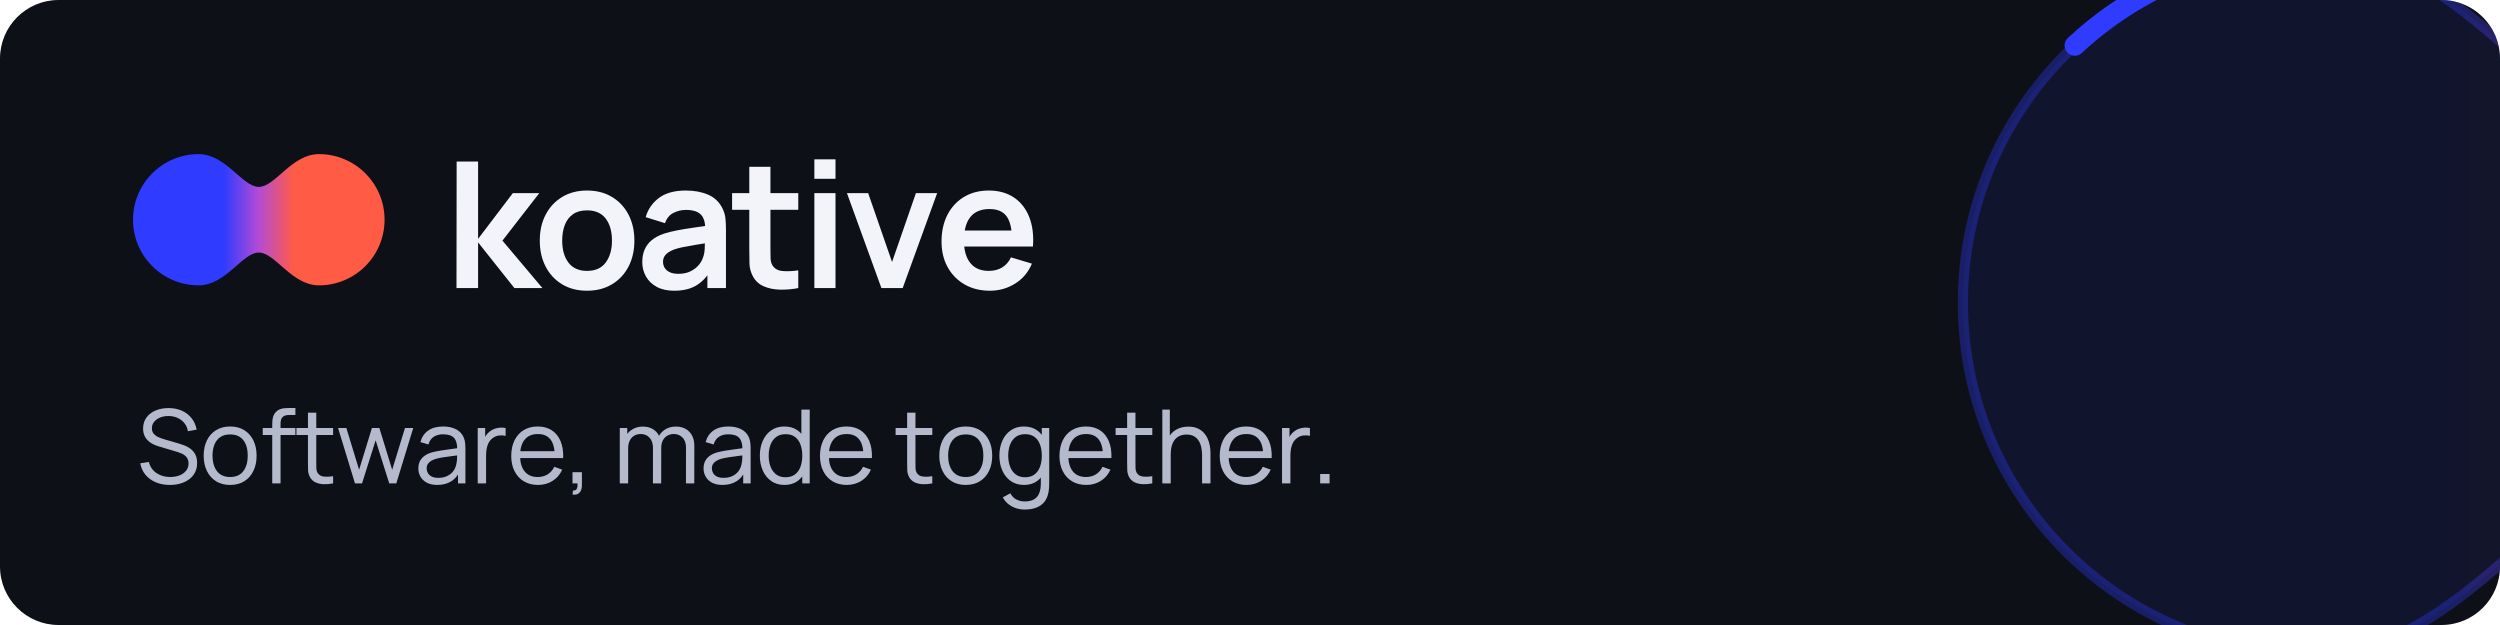
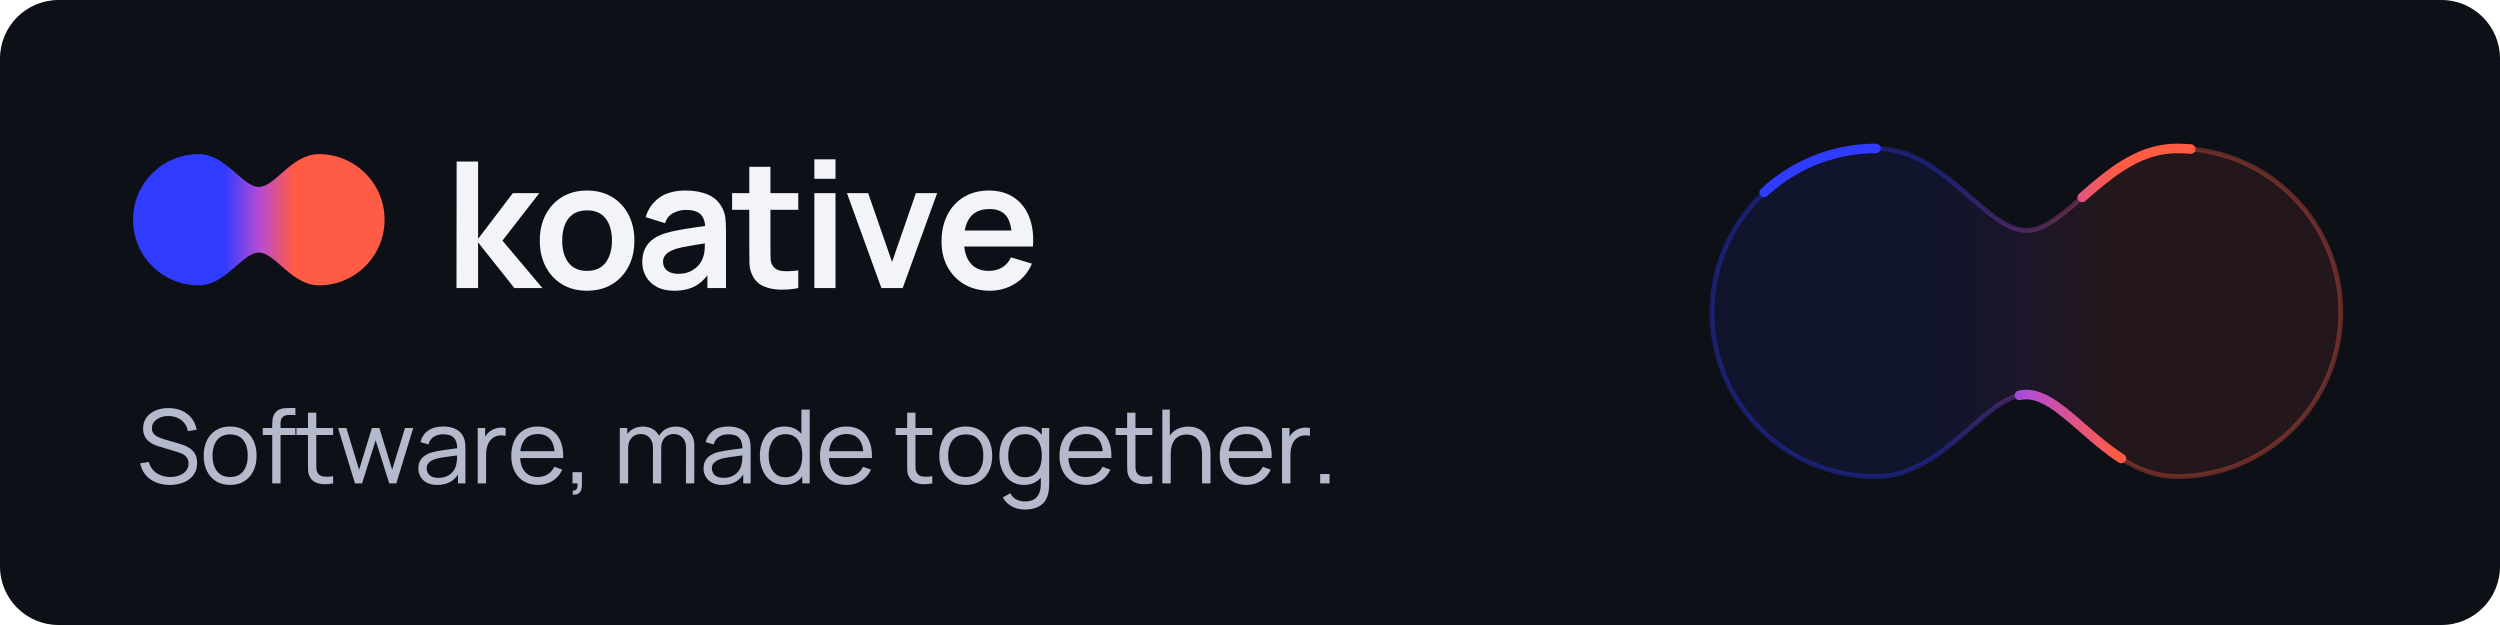
<svg xmlns="http://www.w3.org/2000/svg" viewBox="0 0 512 128" role="img" aria-labelledby="title desc">
  <defs>
    <linearGradient id="brand" x1="4" x2="96" y1="0" y2="0" gradientUnits="userSpaceOnUse">
      <stop offset=".36" stop-color="#2F3BFF" />
      <stop offset=".5" stop-color="#B44BD6" />
      <stop offset=".64" stop-color="#FF5B45" />
    </linearGradient>
    <clipPath id="frame">
      <rect width="512" height="128" rx="12" />
    </clipPath>
  </defs>
  <style>
.trace {stroke-dasharray:18 82;stroke-dashoffset:0;animation:connect 4s cubic-bezier(.16,1,.3,1) 1;}
@keyframes connect {from {stroke-dashoffset:100} to {stroke-dashoffset:0}}
@media(prefers-reduced-motion:reduce){.trace{animation:none}}
</style>
  <g clip-path="url(#frame)">
    <rect width="512" height="128" fill="#0d1017" />
    <g transform="translate(25 17) scale(.56)">
      <path d="M28 26A24 24 0 0 0 28 74C38 74 44 62 50 62C56 62 62 74 72 74A24 24 0 0 0 72 26C62 26 56 38 50 38C44 38 38 26 28 26Z" fill="url(#brand)" />
    </g>
    <g fill="#f3f4f9" transform="translate(91 59) scale(0.018 -0.018)">
      <path transform="translate(0 0)" d="M138.333 0 140 1440H383.996V560L779 1080H1079.995L660.992 540L1115.997 0H797.001L383.996 520V0Z" />
      <path transform="translate(1006.0 0)" d="M617.332 -30Q454.832 -30 333.999 43.0Q213.166 116 146.583 244.583Q80 373.167 80 540.333Q80 709.5 148 837.917Q216 966.333 336.916 1038.167Q457.832 1110 617.332 1110Q779.999 1110 901.249 1037.083Q1022.498 964.167 1089.415 835.75Q1156.331 707.333 1156.331 540.333Q1156.331 371.833 1088.915 243.333Q1021.498 114.833 900.165 42.417Q778.832 -30 617.332 -30ZM617.332 195.663Q760.5 195.663 830.918 291.997Q901.335 388.332 901.335 540.333Q901.335 697.168 830.001 790.753Q758.667 884.337 617.332 884.337Q520.331 884.337 457.914 840.67Q395.497 797.003 365.246 719.668Q334.996 642.334 334.996 540.333Q334.996 382.832 406.663 289.248Q478.331 195.663 617.332 195.663Z" />
      <path transform="translate(2172.0 0)" d="M442.334 -30Q324.667 -30 243.75 14.417Q162.833 58.833 121.417 132.917Q80 207 80 296Q80 374.333 106.084 436.417Q132.167 498.5 186.251 544.083Q240.335 589.666 325.668 618.999Q391.335 640.499 478.419 657.083Q565.503 673.666 668.169 688.249Q770.836 702.832 883.334 719.665L796.669 671.333Q797.502 783.168 746.752 836.252Q696.001 889.337 574.666 889.337Q501.998 889.337 434.081 855.086Q366.164 820.835 338.997 738.334L118.667 807.333Q158.833 944 271.583 1027Q384.333 1110 575.333 1110Q719.5 1110 828.666 1063.166Q937.832 1016.333 991.332 908.999Q1020.332 852.333 1026.332 792.833Q1032.332 733.333 1032.332 662.667V0H821.002V234.335L856.002 195.669Q783.002 79.168 685.418 24.584Q587.834 -30 442.334 -30ZM489.999 162.331Q572 162.331 629.834 191.414Q687.668 220.498 722.335 262.082Q757.002 303.667 768.669 341.335Q787.502 387.335 790.419 446.752Q793.335 506.169 793.335 543.335L867.335 521.002Q757.669 503.502 679.586 490.835Q601.502 478.169 545.834 466.752Q490.166 455.335 446.999 441.002Q405.498 425.669 376.415 405.918Q347.331 386.168 331.83 360.001Q316.33 333.834 316.33 299Q316.33 259.499 336.08 228.582Q355.83 197.665 394.414 179.998Q432.998 162.331 489.999 162.331Z" />
      <path transform="translate(3254.0 0)" d="M772.998 0Q666.165 -20.5 563.416 -17.667Q460.667 -14.833 379.917 20.333Q299.168 55.5 257.334 132.667Q220.001 203.166 217.835 275.999Q215.668 348.832 215.668 441.331V1380H456.331V454.664Q456.331 390.497 457.831 341.248Q459.331 291.998 478.331 260.664Q514.331 201.164 593.164 194.247Q671.998 187.33 772.998 201.664ZM20 891.003V1080H772.998V891.003Z" />
      <path transform="translate(4050.0 0)" d="M160 1243.668V1464.999H400.663V1243.668ZM160 0V1080H400.663V0Z" />
      <path transform="translate(4541.0 0)" d="M432 0 40 1080H281.33L552.998 296.996L824.333 1080H1065.996L673.996 0Z" />
      <path transform="translate(5577.0 0)" d="M630.665 -30Q466.832 -30 342.999 41.083Q219.166 112.167 149.583 238.083Q80 364 80 528.334Q80 705.334 148.25 835.834Q216.5 966.333 337.416 1038.167Q458.332 1110 617.332 1110Q784.832 1110 902.332 1031.667Q1019.832 953.334 1077.082 810.334Q1134.332 667.334 1120.165 472.668H881.002V560.666Q880.002 737.001 819.001 818.169Q758 899.336 627.332 899.336Q479.498 899.336 407.247 807.669Q334.996 716.001 334.996 540Q334.996 375.665 407.247 285.664Q479.498 195.663 617.332 195.663Q706.333 195.663 770.668 235.33Q835.002 274.998 870.002 349.665L1108.332 278Q1046.498 131.666 916.748 50.833Q786.999 -30 630.665 -30ZM258.997 472.668V654.999H1002.334V472.668Z" />
    </g>
    <g fill="#b4bacb" transform="translate(28 99) scale(0.0105 -0.0105)">
      <path transform="translate(0 0)" d="M645.501 -30Q493.668 -30 372.167 21.25Q250.667 72.5 171.667 167.209Q92.667 261.918 68.334 392.168L235.671 419.002Q270.921 281.003 384.17 202.92Q497.42 124.837 653.002 124.837Q754.417 124.837 835.5 156.92Q916.583 189.003 963.791 248.377Q1010.999 307.751 1010.999 389.334Q1010.999 441.083 992.541 478.207Q974.083 515.332 943.625 540.623Q913.167 565.915 875.459 583.081Q837.751 600.248 799.835 611.498L434.001 720.331Q371.002 738.748 314.918 767.164Q258.835 795.581 216.168 837.164Q173.501 878.747 148.917 936.039Q124.334 993.331 124.334 1069.499Q124.334 1194.083 189.459 1283.958Q254.584 1373.833 367.251 1421.708Q479.918 1469.583 622.668 1469.167Q767.002 1468.333 881.085 1417.583Q995.169 1366.833 1069.794 1272.75Q1144.419 1178.667 1169.503 1048.333L997.999 1018.166Q983.165 1108.582 930.249 1174.956Q877.333 1241.331 797.125 1277.414Q716.917 1313.496 621.002 1314.33Q528.419 1315.163 455.003 1284.289Q381.587 1253.414 338.796 1199.498Q296.004 1145.582 296.004 1076.499Q296.004 1006.75 335.212 964.417Q374.42 922.084 431.837 897.959Q489.253 873.835 544.002 858.335L822.001 777.502Q867.502 764.835 927.919 742.085Q988.336 719.335 1045.586 677.877Q1102.836 636.418 1140.419 568.626Q1178.003 500.835 1178.003 397.668Q1178.003 295.084 1137.378 215.292Q1096.752 135.5 1024.085 81.042Q951.418 26.583 854.626 -1.708Q757.835 -30 645.501 -30Z" />
      <path transform="translate(1226.0 0)" d="M595.668 -30Q434.418 -30 319.001 43.0Q203.584 116 141.792 244.792Q80 373.583 80 541.167Q80 710.75 143 838.958Q206 967.167 321.709 1038.583Q437.418 1110 595.668 1110Q757.501 1110 873.126 1037.292Q988.752 964.583 1050.46 836.375Q1112.169 708.167 1112.169 541.167Q1112.169 371.417 1049.96 242.917Q987.752 114.417 871.835 42.208Q755.918 -30 595.668 -30ZM595.668 124.837Q769.25 124.837 854.457 240.753Q939.665 356.668 939.665 541.167Q939.665 730.082 853.749 842.622Q767.833 955.163 595.668 955.163Q478.669 955.163 402.711 902.33Q326.753 849.497 289.629 756.332Q252.504 663.166 252.504 541.167Q252.504 352.418 339.587 238.627Q426.669 124.837 595.668 124.837Z" />
      <path transform="translate(2398.0 0)" d="M245.166 0V1149.497Q245.166 1191.081 249.208 1233.456Q253.249 1275.831 267.458 1315.415Q281.666 1354.999 312.5 1388.666Q347.333 1426.583 388.917 1443.875Q430.501 1461.167 474.418 1465.583Q518.335 1470 559.669 1470H697.169V1333.997H569.669Q488.169 1333.997 447.836 1294.206Q407.503 1254.414 407.503 1171.499V0ZM60 943.497V1080H697.169V943.497Z" />
      <path transform="translate(3095.0 0)" d="M735.502 0Q641.585 -19.25 550.709 -15.583Q459.833 -11.917 388.458 22.417Q317.082 56.75 280.666 129.333Q249.999 191.084 247.415 254.751Q244.832 318.418 244.832 399.669V1380H407.169V406.336Q407.169 339.253 408.669 293.127Q410.169 247.002 429.169 212.336Q465.169 146.586 543.586 134.878Q622.002 123.17 735.502 140.836ZM20 943.497V1080H735.502V943.497Z" />
      <path transform="translate(3887.0 0)" d="M370 0 40 1080.833 202.17 1080 450.668 265.673 700.417 1080H845.919L1095.668 265.673L1345.333 1080H1506.336L1176.336 0H1038.334L773.168 840.495L508.002 0Z" />
      <path transform="translate(5413.0 0)" d="M448.166 -30Q326.333 -30 244.375 14.208Q162.417 58.417 121.208 131.458Q80 204.5 80 291Q80 377.667 113.791 439.958Q147.583 502.25 208.124 543.042Q268.665 583.834 349.832 606.501Q429.665 626.751 526.956 642.292Q624.247 657.834 721.081 670.126Q817.914 682.418 896.666 693.835L838.331 659.667Q841.248 811.082 778.623 884.373Q715.999 957.663 561.334 957.663Q457.002 957.663 381.794 910.289Q306.586 862.915 276.503 759.166L120.333 805.667Q158.417 949 270.542 1029.5Q382.667 1110 563.667 1110Q710.75 1110 815.334 1056.084Q919.918 1002.167 964.668 896.501Q986.168 848.167 992.168 789.917Q998.168 731.667 998.168 669.333V0H853.498V265.165L890.998 244.831Q832.998 109.582 720.207 39.791Q607.416 -30 448.166 -30ZM470.001 108.169Q569.5 108.169 643.166 143.711Q716.832 179.252 761.915 239.793Q806.998 300.333 820.331 374.665Q833.748 425.665 835.206 487.373Q836.665 549.081 836.665 581.665L895.665 553.498Q814.331 542.248 728.539 531.665Q642.748 521.081 562.916 508.623Q483.084 496.165 419.501 478.498Q374.252 464.831 333.71 441.957Q293.169 419.082 267.67 382.499Q242.17 345.916 242.17 291.5Q242.17 245.751 265.045 203.793Q287.92 161.835 337.961 135.002Q388.002 108.169 470.001 108.169Z" />
      <path transform="translate(6511.0 0)" d="M140 0V1080H285.503V819.5L259.503 853.5Q278.17 902.5 307.92 943.834Q337.67 985.167 373.504 1011.667Q415.421 1046.75 469.879 1065.5Q524.337 1084.25 580.337 1087.75Q636.336 1091.25 684.17 1080V927.496Q626.337 942.08 557.796 934.663Q489.254 927.247 431.338 882.664Q378.088 842.581 350.63 787.124Q323.171 731.666 313.171 668.167Q303.171 604.667 303.171 540.334V0Z" />
      <path transform="translate(7225.0 0)" d="M602.335 -30Q443.918 -30 326.751 40.042Q209.584 110.083 144.792 237.042Q80 364 80 534.166Q80 711.166 143.875 840.416Q207.75 969.667 323.459 1039.833Q439.168 1110 595.668 1110Q756.918 1110 870.668 1035.833Q984.418 961.666 1042.293 823.666Q1100.168 685.666 1093.085 494.332H928.498V552.334Q924.998 756.999 842.749 859.831Q760.5 962.664 600.668 962.664Q430.752 962.664 341.628 853.081Q252.504 743.499 252.504 540Q252.504 342.335 341.628 233.586Q430.752 124.837 595.668 124.837Q707.167 124.837 789.832 176.17Q872.498 227.502 919.998 323.835L1074.168 268Q1010.252 125.834 884.877 47.917Q759.501 -30 602.335 -30ZM196.503 494.332V627.501H1008.166V494.332Z" />
      <path transform="translate(8380.0 0)" d="M120 -216.335 130.167 -138.501Q170.584 -141.334 190.084 -122.417Q209.585 -103.501 214.668 -71.084Q219.752 -38.667 216.835 0H120V218.335H303.336V-34.999Q303.336 -133.5 254.419 -183.001Q205.502 -232.502 120 -216.335Z" />
      <path transform="translate(8903.0 0)" d="" />
      <path transform="translate(9283.0 0)" d="M1429.5 0 1430.667 699.831Q1430.667 823.164 1363.543 893.164Q1296.418 963.163 1191.669 963.163Q1130.586 963.163 1074.878 935.205Q1019.17 907.247 983.42 847.205Q947.671 787.164 947.671 691.332L857.003 723Q854.087 838.667 903.087 925.417Q952.087 1012.167 1037.962 1060.25Q1123.837 1108.333 1231.837 1108.333Q1398.171 1108.333 1495.588 1006.708Q1593.004 905.083 1593.004 733.333L1591.838 0ZM139.167 0V1080H284.67V802.497H302.337V0ZM785.333 0 786.5 691.665Q786.5 817.914 720.251 890.539Q654.001 963.163 545.169 963.163Q436.253 963.163 369.295 888.622Q302.337 814.081 302.337 691.332L211.67 743.333Q211.67 848.166 261.17 930.708Q310.67 1013.25 396.087 1060.792Q481.504 1108.333 590.17 1108.333Q696.171 1108.333 776.796 1063.375Q857.421 1018.416 902.546 933.666Q947.671 848.916 947.671 729.833L946.504 0Z" />
      <path transform="translate(10976.0 0)" d="M448.166 -30Q326.333 -30 244.375 14.208Q162.417 58.417 121.208 131.458Q80 204.5 80 291Q80 377.667 113.791 439.958Q147.583 502.25 208.124 543.042Q268.665 583.834 349.832 606.501Q429.665 626.751 526.956 642.292Q624.247 657.834 721.081 670.126Q817.914 682.418 896.666 693.835L838.331 659.667Q841.248 811.082 778.623 884.373Q715.999 957.663 561.334 957.663Q457.002 957.663 381.794 910.289Q306.586 862.915 276.503 759.166L120.333 805.667Q158.417 949 270.542 1029.5Q382.667 1110 563.667 1110Q710.75 1110 815.334 1056.084Q919.918 1002.167 964.668 896.501Q986.168 848.167 992.168 789.917Q998.168 731.667 998.168 669.333V0H853.498V265.165L890.998 244.831Q832.998 109.582 720.207 39.791Q607.416 -30 448.166 -30ZM470.001 108.169Q569.5 108.169 643.166 143.711Q716.832 179.252 761.915 239.793Q806.998 300.333 820.331 374.665Q833.748 425.665 835.206 487.373Q836.665 549.081 836.665 581.665L895.665 553.498Q814.331 542.248 728.539 531.665Q642.748 521.081 562.916 508.623Q483.084 496.165 419.501 478.498Q374.252 464.831 333.71 441.957Q293.169 419.082 267.67 382.499Q242.17 345.916 242.17 291.5Q242.17 245.751 265.045 203.793Q287.92 161.835 337.961 135.002Q388.002 108.169 470.001 108.169Z" />
      <path transform="translate(12074.0 0)" d="M561.667 -30Q410.334 -30 302.709 45.292Q195.084 120.583 137.542 249.875Q80 379.167 80 541.167Q80 702.667 137.375 831.458Q194.75 960.25 301.876 1035.125Q409.001 1110 558.168 1110Q710.418 1110 814.543 1035.875Q918.668 961.75 972.085 833.042Q1025.501 704.333 1025.501 541.167Q1025.501 379.75 972.168 250.458Q918.835 121.167 815.501 45.583Q712.168 -30 561.667 -30ZM580.001 119.837Q692.001 119.837 764.583 174.253Q837.166 228.669 872.249 323.96Q907.332 419.251 907.332 541.167Q907.332 664.249 871.957 758.957Q836.583 853.664 764.833 906.914Q693.084 960.163 584.168 960.163Q471.002 960.163 397.336 904.581Q323.67 848.998 288.087 754.082Q252.504 659.166 252.504 541.167Q252.504 422.168 288.837 326.668Q325.17 231.169 397.794 175.503Q470.419 119.837 580.001 119.837ZM907.332 0V804.164H889.665V1440H1052.835V0Z" />
      <path transform="translate(13247.0 0)" d="M602.335 -30Q443.918 -30 326.751 40.042Q209.584 110.083 144.792 237.042Q80 364 80 534.166Q80 711.166 143.875 840.416Q207.75 969.667 323.459 1039.833Q439.168 1110 595.668 1110Q756.918 1110 870.668 1035.833Q984.418 961.666 1042.293 823.666Q1100.168 685.666 1093.085 494.332H928.498V552.334Q924.998 756.999 842.749 859.831Q760.5 962.664 600.668 962.664Q430.752 962.664 341.628 853.081Q252.504 743.499 252.504 540Q252.504 342.335 341.628 233.586Q430.752 124.837 595.668 124.837Q707.167 124.837 789.832 176.17Q872.498 227.502 919.998 323.835L1074.168 268Q1010.252 125.834 884.877 47.917Q759.501 -30 602.335 -30ZM196.503 494.332V627.501H1008.166V494.332Z" />
      <path transform="translate(14402.0 0)" d="" />
      <path transform="translate(14782.0 0)" d="M735.502 0Q641.585 -19.25 550.709 -15.583Q459.833 -11.917 388.458 22.417Q317.082 56.75 280.666 129.333Q249.999 191.084 247.415 254.751Q244.832 318.418 244.832 399.669V1380H407.169V406.336Q407.169 339.253 408.669 293.127Q410.169 247.002 429.169 212.336Q465.169 146.586 543.586 134.878Q622.002 123.17 735.502 140.836ZM20 943.497V1080H735.502V943.497Z" />
      <path transform="translate(15574.0 0)" d="M595.668 -30Q434.418 -30 319.001 43.0Q203.584 116 141.792 244.792Q80 373.583 80 541.167Q80 710.75 143 838.958Q206 967.167 321.709 1038.583Q437.418 1110 595.668 1110Q757.501 1110 873.126 1037.292Q988.752 964.583 1050.46 836.375Q1112.169 708.167 1112.169 541.167Q1112.169 371.417 1049.96 242.917Q987.752 114.417 871.835 42.208Q755.918 -30 595.668 -30ZM595.668 124.837Q769.25 124.837 854.457 240.753Q939.665 356.668 939.665 541.167Q939.665 730.082 853.749 842.622Q767.833 955.163 595.668 955.163Q478.669 955.163 402.711 902.33Q326.753 849.497 289.629 756.332Q252.504 663.166 252.504 541.167Q252.504 352.418 339.587 238.627Q426.669 124.837 595.668 124.837Z" />
      <path transform="translate(16746.0 0)" d="M572.834 -510Q489.001 -510 408.334 -484.875Q327.667 -459.75 259.834 -407.25Q192.001 -354.75 146.334 -272.5L294.505 -192.499Q336.837 -277.247 414.211 -314.789Q491.585 -352.33 573.668 -352.33Q683.666 -352.33 753.707 -311.997Q823.748 -271.665 856.54 -192.083Q889.332 -112.501 888.498 5.831V297.665H907.332V1080H1052.002V4.164Q1052.002 -41.086 1049.377 -82.711Q1046.752 -124.335 1039.502 -165.169Q1019.335 -282.835 958.751 -359.084Q898.168 -435.334 800.834 -472.667Q703.501 -510 572.834 -510ZM561.667 -30Q410.334 -30 302.709 45.292Q195.084 120.583 137.542 249.875Q80 379.167 80 541.167Q80 702.667 137.375 831.458Q194.75 960.25 301.876 1035.125Q409.001 1110 558.168 1110Q710.418 1110 814.543 1035.875Q918.668 961.75 972.085 833.042Q1025.501 704.333 1025.501 541.167Q1025.501 379.75 972.168 250.458Q918.835 121.167 815.501 45.583Q712.168 -30 561.667 -30ZM580.001 119.837Q692.001 119.837 764.583 174.253Q837.166 228.669 872.249 323.96Q907.332 419.251 907.332 541.167Q907.332 664.249 871.957 758.957Q836.583 853.664 764.833 906.914Q693.084 960.163 584.168 960.163Q471.002 960.163 397.336 904.581Q323.67 848.998 288.087 754.082Q252.504 659.166 252.504 541.167Q252.504 422.168 288.837 326.668Q325.17 231.169 397.794 175.503Q470.419 119.837 580.001 119.837Z" />
      <path transform="translate(17918.0 0)" d="M602.335 -30Q443.918 -30 326.751 40.042Q209.584 110.083 144.792 237.042Q80 364 80 534.166Q80 711.166 143.875 840.416Q207.75 969.667 323.459 1039.833Q439.168 1110 595.668 1110Q756.918 1110 870.668 1035.833Q984.418 961.666 1042.293 823.666Q1100.168 685.666 1093.085 494.332H928.498V552.334Q924.998 756.999 842.749 859.831Q760.5 962.664 600.668 962.664Q430.752 962.664 341.628 853.081Q252.504 743.499 252.504 540Q252.504 342.335 341.628 233.586Q430.752 124.837 595.668 124.837Q707.167 124.837 789.832 176.17Q872.498 227.502 919.998 323.835L1074.168 268Q1010.252 125.834 884.877 47.917Q759.501 -30 602.335 -30ZM196.503 494.332V627.501H1008.166V494.332Z" />
      <path transform="translate(19073.0 0)" d="M735.502 0Q641.585 -19.25 550.709 -15.583Q459.833 -11.917 388.458 22.417Q317.082 56.75 280.666 129.333Q249.999 191.084 247.415 254.751Q244.832 318.418 244.832 399.669V1380H407.169V406.336Q407.169 339.253 408.669 293.127Q410.169 247.002 429.169 212.336Q465.169 146.586 543.586 134.878Q622.002 123.17 735.502 140.836ZM20 943.497V1080H735.502V943.497Z" />
      <path transform="translate(19865.0 0)" d="M914.499 0V546.165Q914.499 629.247 899.124 702.497Q883.749 775.746 848.167 832.288Q812.584 888.829 754.584 920.83Q696.585 952.83 611.334 952.83Q539.002 952.83 481.795 928.122Q424.587 903.414 384.92 855.29Q345.254 807.165 324.212 736.249Q303.171 665.333 303.171 572.499L192.669 602.167Q192.669 763.416 249.919 876.291Q307.169 989.166 409.335 1048.25Q511.502 1107.333 647.17 1107.333Q747.92 1107.333 821.212 1076Q894.504 1044.666 944.254 991.791Q994.004 938.915 1023.504 872.373Q1053.003 805.831 1065.753 734.29Q1078.503 662.749 1078.503 595.5V0ZM139.167 0V1440H285.503V635.836H303.171V0Z" />
      <path transform="translate(21044.0 0)" d="M602.335 -30Q443.918 -30 326.751 40.042Q209.584 110.083 144.792 237.042Q80 364 80 534.166Q80 711.166 143.875 840.416Q207.75 969.667 323.459 1039.833Q439.168 1110 595.668 1110Q756.918 1110 870.668 1035.833Q984.418 961.666 1042.293 823.666Q1100.168 685.666 1093.085 494.332H928.498V552.334Q924.998 756.999 842.749 859.831Q760.5 962.664 600.668 962.664Q430.752 962.664 341.628 853.081Q252.504 743.499 252.504 540Q252.504 342.335 341.628 233.586Q430.752 124.837 595.668 124.837Q707.167 124.837 789.832 176.17Q872.498 227.502 919.998 323.835L1074.168 268Q1010.252 125.834 884.877 47.917Q759.501 -30 602.335 -30ZM196.503 494.332V627.501H1008.166V494.332Z" />
      <path transform="translate(22199.0 0)" d="M140 0V1080H285.503V819.5L259.503 853.5Q278.17 902.5 307.92 943.834Q337.67 985.167 373.504 1011.667Q415.421 1046.75 469.879 1065.5Q524.337 1084.25 580.337 1087.75Q636.336 1091.25 684.17 1080V927.496Q626.337 942.08 557.796 934.663Q489.254 927.247 431.338 882.664Q378.088 842.581 350.63 787.124Q323.171 731.666 313.171 668.167Q303.171 604.667 303.171 540.334V0Z" />
      <path transform="translate(22913.0 0)" d="M170 0V183.336H353.337V0Z" />
    </g>
-     <g transform="translate(390 -88) scale(3)">
+     <g transform="translate(345 -6) scale(1.4)">
      <path d="M28 26A24 24 0 0 0 28 74C38 74 44 62 50 62C56 62 62 74 72 74A24 24 0 0 0 72 26C62 26 56 38 50 38C44 38 38 26 28 26Z" fill="url(#brand)" opacity=".09" />
      <path d="M28 26A24 24 0 0 0 28 74C38 74 44 62 50 62C56 62 62 74 72 74A24 24 0 0 0 72 26C62 26 56 38 50 38C44 38 38 26 28 26Z" fill="none" stroke="url(#brand)" stroke-width=".7" opacity=".34" />
      <path class="trace" d="M28 26A24 24 0 0 0 28 74C38 74 44 62 50 62C56 62 62 74 72 74A24 24 0 0 0 72 26C62 26 56 38 50 38C44 38 38 26 28 26Z" pathLength="100" fill="none" stroke="url(#brand)" stroke-width="1.4" stroke-linecap="round" />
    </g>
  </g>
</svg>
